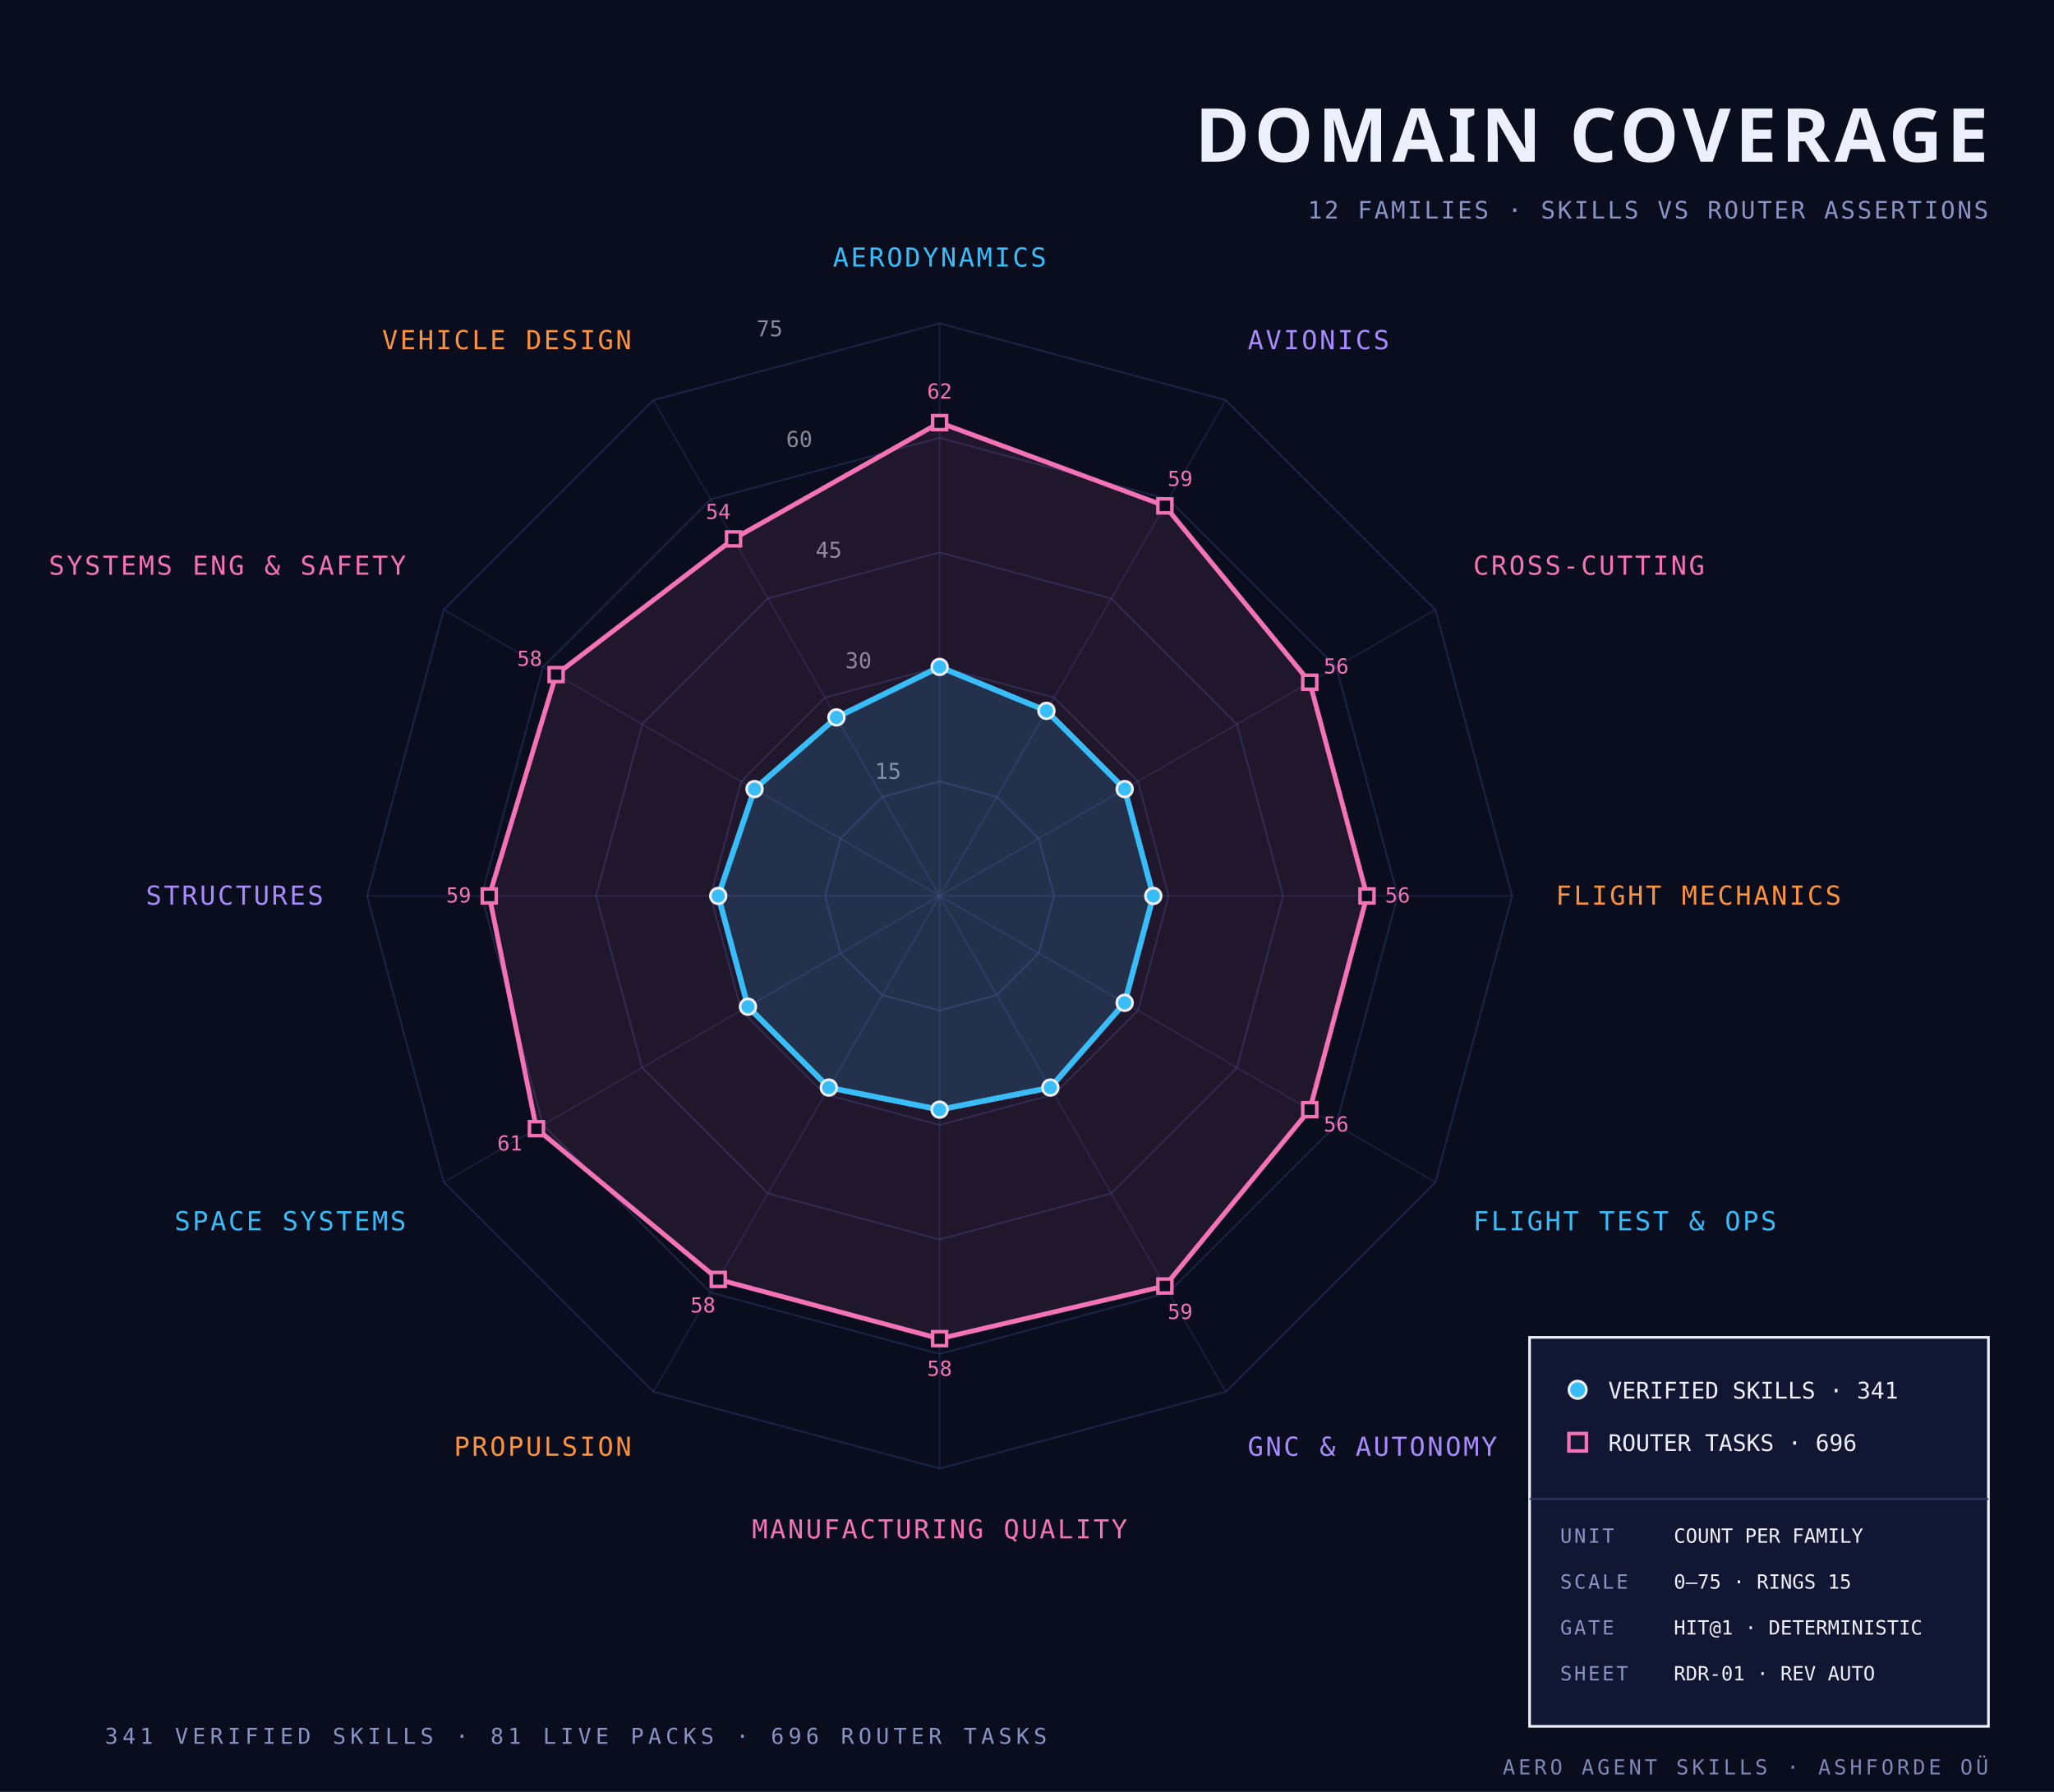
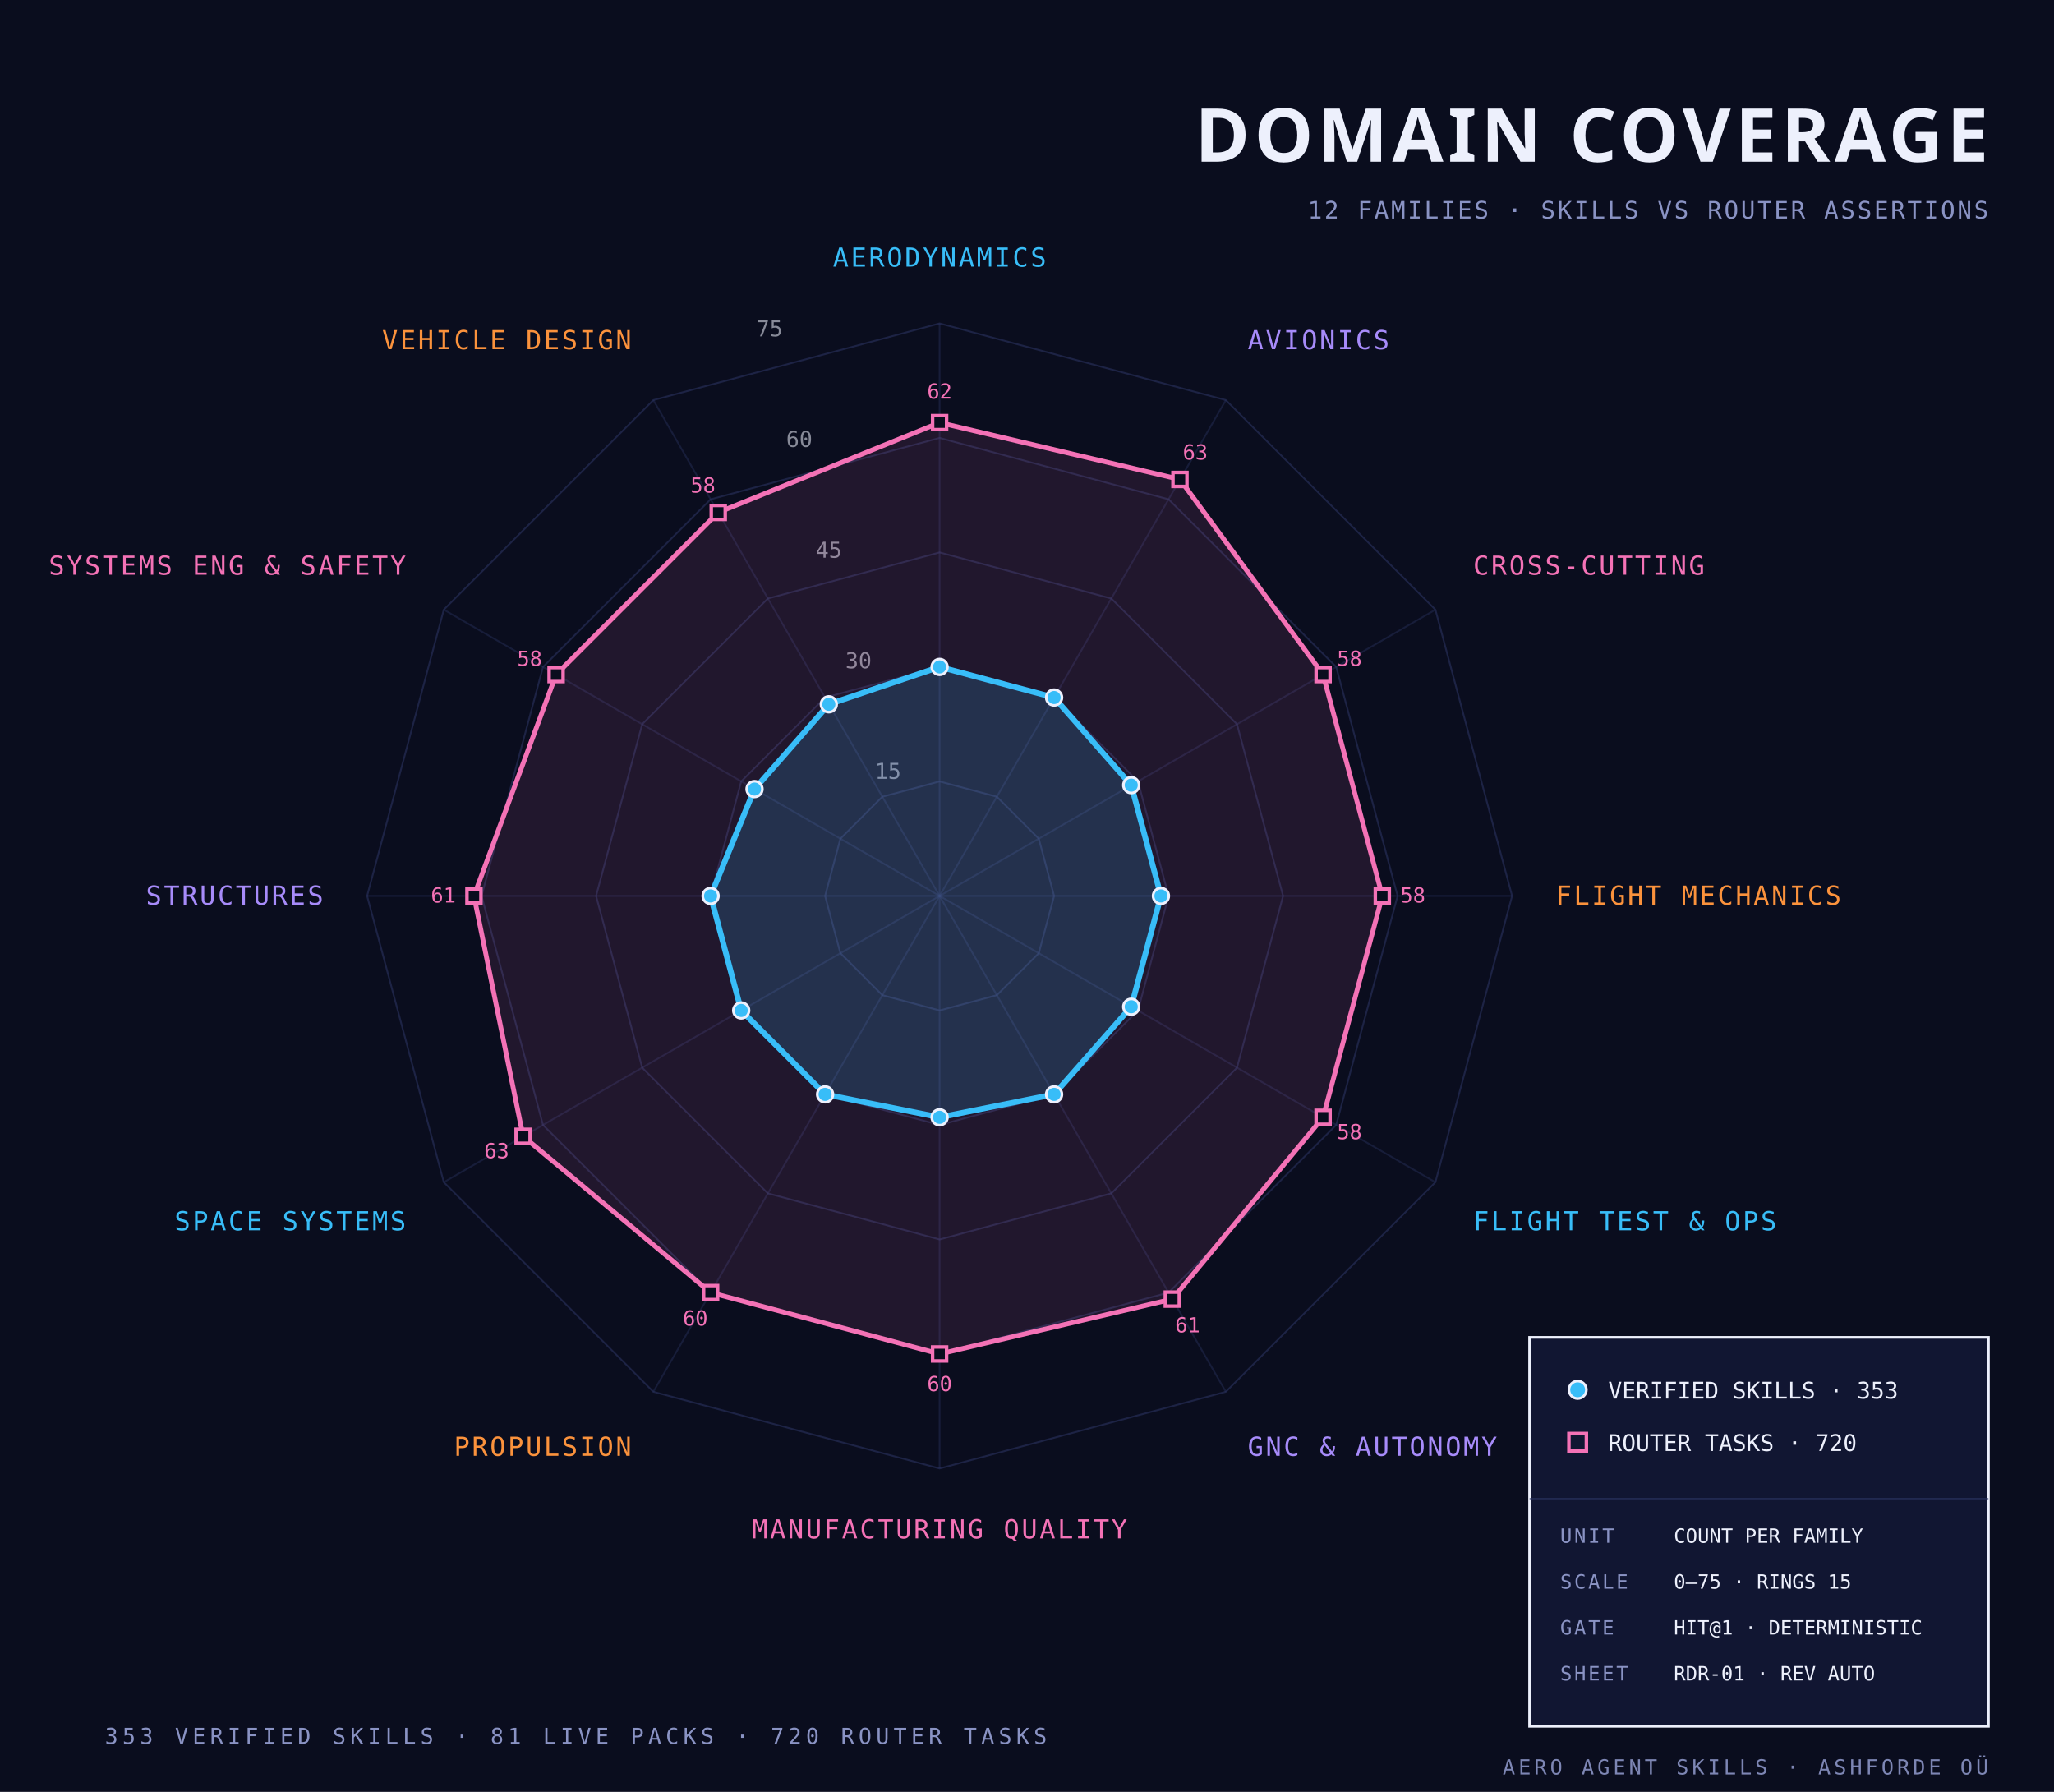
<svg xmlns="http://www.w3.org/2000/svg" width="940" height="820" viewBox="0 0 940 820">
  <style>
    .mono { font-family: "JetBrains Mono", "IBM Plex Mono", "Menlo", monospace; }
    .cond { font-family: "Barlow Condensed", "DIN Condensed", "Arial Narrow", sans-serif; font-weight: 700; text-transform: uppercase; }
    .serif { font-family: "Instrument Serif", Georgia, serif; font-style: italic; }
  </style>
  <rect width="940" height="820" fill="#0a0d1e" />
  <polygon points="430.0,357.6 456.2,364.6 475.4,383.8 482.4,410.0 475.4,436.2 456.2,455.4 430.0,462.4 403.8,455.4 384.6,436.2 377.6,410.0 384.6,383.8 403.8,364.6" fill="none" stroke="#2c3564" stroke-width="0.8" stroke-opacity="0.55" />
  <polygon points="430.0,305.2 482.4,319.2 520.8,357.6 534.8,410.0 520.8,462.4 482.4,500.8 430.0,514.8 377.6,500.8 339.2,462.4 325.2,410.0 339.2,357.6 377.6,319.2" fill="none" stroke="#2c3564" stroke-width="0.8" stroke-opacity="0.55" />
  <polygon points="430.0,252.8 508.6,273.9 566.1,331.4 587.2,410.0 566.1,488.6 508.6,546.1 430.0,567.2 351.4,546.1 293.9,488.6 272.8,410.0 293.9,331.4 351.4,273.9" fill="none" stroke="#2c3564" stroke-width="0.8" stroke-opacity="0.55" />
  <polygon points="430.0,200.4 534.8,228.5 611.5,305.2 639.6,410.0 611.5,514.8 534.8,591.5 430.0,619.6 325.2,591.5 248.5,514.8 220.4,410.0 248.5,305.2 325.2,228.5" fill="none" stroke="#2c3564" stroke-width="0.8" stroke-opacity="0.55" />
  <polygon points="430.0,148.0 561.0,183.1 656.9,279.0 692.0,410.0 656.9,541.0 561.0,636.9 430.0,672.0 299.0,636.9 203.1,541.0 168.0,410.0 203.1,279.0 299.0,183.1" fill="none" stroke="#2c3564" stroke-width="0.8" stroke-opacity="0.55" />
  <line x1="430" y1="410" x2="430.0" y2="148.0" stroke="#2c3564" stroke-width="0.8" stroke-opacity="0.4" />
  <line x1="430" y1="410" x2="561.0" y2="183.1" stroke="#2c3564" stroke-width="0.8" stroke-opacity="0.4" />
  <line x1="430" y1="410" x2="656.9" y2="279.0" stroke="#2c3564" stroke-width="0.8" stroke-opacity="0.4" />
  <line x1="430" y1="410" x2="692.0" y2="410.0" stroke="#2c3564" stroke-width="0.8" stroke-opacity="0.4" />
  <line x1="430" y1="410" x2="656.9" y2="541.0" stroke="#2c3564" stroke-width="0.8" stroke-opacity="0.4" />
  <line x1="430" y1="410" x2="561.0" y2="636.9" stroke="#2c3564" stroke-width="0.8" stroke-opacity="0.4" />
  <line x1="430" y1="410" x2="430.0" y2="672.0" stroke="#2c3564" stroke-width="0.8" stroke-opacity="0.4" />
  <line x1="430" y1="410" x2="299.0" y2="636.9" stroke="#2c3564" stroke-width="0.8" stroke-opacity="0.4" />
  <line x1="430" y1="410" x2="203.1" y2="541.0" stroke="#2c3564" stroke-width="0.8" stroke-opacity="0.4" />
  <line x1="430" y1="410" x2="168.0" y2="410.0" stroke="#2c3564" stroke-width="0.8" stroke-opacity="0.4" />
  <line x1="430" y1="410" x2="203.1" y2="279.0" stroke="#2c3564" stroke-width="0.8" stroke-opacity="0.4" />
  <line x1="430" y1="410" x2="299.0" y2="183.1" stroke="#2c3564" stroke-width="0.8" stroke-opacity="0.4" />
  <text class="mono" x="412.4" y="356.4" text-anchor="end" font-size="10" fill="#edf0fc" opacity="0.55">15</text>
  <text class="mono" x="398.9" y="305.8" text-anchor="end" font-size="10" fill="#edf0fc" opacity="0.55">30</text>
  <text class="mono" x="385.3" y="255.2" text-anchor="end" font-size="10" fill="#edf0fc" opacity="0.55">45</text>
  <text class="mono" x="371.8" y="204.5" text-anchor="end" font-size="10" fill="#edf0fc" opacity="0.55">60</text>
  <text class="mono" x="358.2" y="153.9" text-anchor="end" font-size="10" fill="#edf0fc" opacity="0.55">75</text>
  <text class="mono" x="430.0" y="122.0" text-anchor="middle" font-size="12" fill="#38bdf8" letter-spacing="1">AERODYNAMICS</text>
  <text class="mono" x="571.0" y="159.8" text-anchor="start" font-size="12" fill="#a78bfa" letter-spacing="1">AVIONICS</text>
  <text class="mono" x="674.2" y="263.0" text-anchor="start" font-size="12" fill="#f472b6" letter-spacing="1">CROSS-CUTTING</text>
  <text class="mono" x="712.0" y="414.0" text-anchor="start" font-size="12" fill="#fb923c" letter-spacing="1">FLIGHT MECHANICS</text>
  <text class="mono" x="674.2" y="563.0" text-anchor="start" font-size="12" fill="#38bdf8" letter-spacing="1">FLIGHT TEST &amp; OPS</text>
  <text class="mono" x="571.0" y="666.2" text-anchor="start" font-size="12" fill="#a78bfa" letter-spacing="1">GNC &amp; AUTONOMY</text>
  <text class="mono" x="430.0" y="704.0" text-anchor="middle" font-size="12" fill="#f472b6" letter-spacing="1">MANUFACTURING QUALITY</text>
  <text class="mono" x="289.0" y="666.2" text-anchor="end" font-size="12" fill="#fb923c" letter-spacing="1">PROPULSION</text>
  <text class="mono" x="185.8" y="563.0" text-anchor="end" font-size="12" fill="#38bdf8" letter-spacing="1">SPACE SYSTEMS</text>
  <text class="mono" x="148.0" y="414.0" text-anchor="end" font-size="12" fill="#a78bfa" letter-spacing="1">STRUCTURES</text>
  <text class="mono" x="185.8" y="263.0" text-anchor="end" font-size="12" fill="#f472b6" letter-spacing="1">SYSTEMS ENG &amp; SAFETY</text>
  <text class="mono" x="289.0" y="159.8" text-anchor="end" font-size="12" fill="#fb923c" letter-spacing="1">VEHICLE DESIGN</text>
-   <polygon points="430.0,193.4 533.1,231.5 599.4,312.2 625.6,410.0 599.4,507.8 533.1,588.5 430.0,612.6 328.7,585.5 245.5,516.5 223.9,410.0 254.5,308.7 335.7,246.6" fill="#f472b6" fill-opacity="0.10" stroke="#f472b6" stroke-width="2.2" />
+   <polygon points="430.0,193.4 540.0,219.4 605.5,308.7 632.6,410.0 605.5,511.3 536.5,594.5 430.0,619.6 325.2,591.5 239.4,520.0 216.9,410.0 254.5,308.7 328.7,234.5" fill="#f472b6" fill-opacity="0.10" stroke="#f472b6" stroke-width="2.2" />
  <rect x="426.8" y="190.2" width="6.4" height="6.4" fill="#0a0d1e" stroke="#f472b6" stroke-width="1.6" />
-   <rect x="529.9" y="228.3" width="6.4" height="6.4" fill="#0a0d1e" stroke="#f472b6" stroke-width="1.6" />
-   <rect x="596.2" y="309.0" width="6.4" height="6.4" fill="#0a0d1e" stroke="#f472b6" stroke-width="1.6" />
-   <rect x="622.4" y="406.8" width="6.4" height="6.4" fill="#0a0d1e" stroke="#f472b6" stroke-width="1.6" />
-   <rect x="596.2" y="504.6" width="6.4" height="6.4" fill="#0a0d1e" stroke="#f472b6" stroke-width="1.6" />
-   <rect x="529.9" y="585.3" width="6.4" height="6.4" fill="#0a0d1e" stroke="#f472b6" stroke-width="1.6" />
-   <rect x="426.8" y="609.4" width="6.4" height="6.4" fill="#0a0d1e" stroke="#f472b6" stroke-width="1.6" />
-   <rect x="325.5" y="582.3" width="6.4" height="6.4" fill="#0a0d1e" stroke="#f472b6" stroke-width="1.6" />
-   <rect x="242.3" y="513.3" width="6.4" height="6.4" fill="#0a0d1e" stroke="#f472b6" stroke-width="1.6" />
-   <rect x="220.7" y="406.8" width="6.4" height="6.4" fill="#0a0d1e" stroke="#f472b6" stroke-width="1.6" />
+   <rect x="536.8" y="216.2" width="6.4" height="6.4" fill="#0a0d1e" stroke="#f472b6" stroke-width="1.6" />
+   <rect x="602.3" y="305.5" width="6.4" height="6.4" fill="#0a0d1e" stroke="#f472b6" stroke-width="1.6" />
+   <rect x="629.4" y="406.8" width="6.4" height="6.4" fill="#0a0d1e" stroke="#f472b6" stroke-width="1.6" />
+   <rect x="602.3" y="508.1" width="6.4" height="6.4" fill="#0a0d1e" stroke="#f472b6" stroke-width="1.6" />
+   <rect x="533.3" y="591.3" width="6.4" height="6.4" fill="#0a0d1e" stroke="#f472b6" stroke-width="1.6" />
+   <rect x="426.8" y="616.4" width="6.4" height="6.4" fill="#0a0d1e" stroke="#f472b6" stroke-width="1.6" />
+   <rect x="322.0" y="588.3" width="6.4" height="6.4" fill="#0a0d1e" stroke="#f472b6" stroke-width="1.6" />
+   <rect x="236.2" y="516.8" width="6.4" height="6.4" fill="#0a0d1e" stroke="#f472b6" stroke-width="1.6" />
+   <rect x="213.7" y="406.8" width="6.4" height="6.4" fill="#0a0d1e" stroke="#f472b6" stroke-width="1.6" />
  <rect x="251.3" y="305.5" width="6.4" height="6.4" fill="#0a0d1e" stroke="#f472b6" stroke-width="1.6" />
-   <rect x="332.5" y="243.4" width="6.4" height="6.4" fill="#0a0d1e" stroke="#f472b6" stroke-width="1.6" />
-   <polygon points="430.0,305.2 478.9,325.3 514.7,361.1 527.8,410.0 514.7,458.9 480.7,497.7 430.0,507.8 379.3,497.7 342.3,460.7 328.7,410.0 345.3,361.1 382.8,328.3" fill="#38bdf8" fill-opacity="0.16" stroke="#38bdf8" stroke-width="2.6" />
+   <rect x="325.5" y="231.3" width="6.4" height="6.4" fill="#0a0d1e" stroke="#f472b6" stroke-width="1.6" />
+   <polygon points="430.0,305.2 482.4,319.2 517.7,359.3 531.3,410.0 517.7,460.7 482.4,500.8 430.0,511.3 377.6,500.8 339.2,462.4 325.2,410.0 345.3,361.1 379.3,322.3" fill="#38bdf8" fill-opacity="0.16" stroke="#38bdf8" stroke-width="2.6" />
  <circle cx="430.0" cy="305.2" r="3.6" fill="#38bdf8" stroke="#edf0fc" stroke-width="1.2" />
-   <circle cx="478.9" cy="325.3" r="3.6" fill="#38bdf8" stroke="#edf0fc" stroke-width="1.2" />
-   <circle cx="514.7" cy="361.1" r="3.6" fill="#38bdf8" stroke="#edf0fc" stroke-width="1.2" />
-   <circle cx="527.8" cy="410.0" r="3.6" fill="#38bdf8" stroke="#edf0fc" stroke-width="1.2" />
-   <circle cx="514.7" cy="458.9" r="3.6" fill="#38bdf8" stroke="#edf0fc" stroke-width="1.2" />
-   <circle cx="480.7" cy="497.7" r="3.6" fill="#38bdf8" stroke="#edf0fc" stroke-width="1.2" />
-   <circle cx="430.0" cy="507.8" r="3.6" fill="#38bdf8" stroke="#edf0fc" stroke-width="1.2" />
-   <circle cx="379.3" cy="497.7" r="3.6" fill="#38bdf8" stroke="#edf0fc" stroke-width="1.2" />
-   <circle cx="342.3" cy="460.7" r="3.6" fill="#38bdf8" stroke="#edf0fc" stroke-width="1.2" />
-   <circle cx="328.7" cy="410.0" r="3.6" fill="#38bdf8" stroke="#edf0fc" stroke-width="1.2" />
+   <circle cx="482.4" cy="319.2" r="3.6" fill="#38bdf8" stroke="#edf0fc" stroke-width="1.2" />
+   <circle cx="517.7" cy="359.3" r="3.6" fill="#38bdf8" stroke="#edf0fc" stroke-width="1.2" />
+   <circle cx="531.3" cy="410.0" r="3.6" fill="#38bdf8" stroke="#edf0fc" stroke-width="1.2" />
+   <circle cx="517.7" cy="460.7" r="3.6" fill="#38bdf8" stroke="#edf0fc" stroke-width="1.2" />
+   <circle cx="482.4" cy="500.8" r="3.6" fill="#38bdf8" stroke="#edf0fc" stroke-width="1.2" />
+   <circle cx="430.0" cy="511.3" r="3.6" fill="#38bdf8" stroke="#edf0fc" stroke-width="1.2" />
+   <circle cx="377.6" cy="500.8" r="3.6" fill="#38bdf8" stroke="#edf0fc" stroke-width="1.2" />
+   <circle cx="339.2" cy="462.4" r="3.6" fill="#38bdf8" stroke="#edf0fc" stroke-width="1.2" />
+   <circle cx="325.2" cy="410.0" r="3.6" fill="#38bdf8" stroke="#edf0fc" stroke-width="1.2" />
  <circle cx="345.3" cy="361.1" r="3.6" fill="#38bdf8" stroke="#edf0fc" stroke-width="1.2" />
-   <circle cx="382.8" cy="328.3" r="3.6" fill="#38bdf8" stroke="#edf0fc" stroke-width="1.2" />
+   <circle cx="379.3" cy="322.3" r="3.6" fill="#38bdf8" stroke="#edf0fc" stroke-width="1.2" />
  <text class="mono" x="430.0" y="182.4" text-anchor="middle" font-size="9.5" fill="#f472b6">62</text>
-   <text class="mono" x="540.1" y="222.4" text-anchor="middle" font-size="9.5" fill="#f472b6">59</text>
-   <text class="mono" x="611.5" y="308.2" text-anchor="middle" font-size="9.5" fill="#f472b6">56</text>
-   <text class="mono" x="639.6" y="413.0" text-anchor="middle" font-size="9.5" fill="#f472b6">56</text>
-   <text class="mono" x="611.5" y="517.8" text-anchor="middle" font-size="9.5" fill="#f472b6">56</text>
-   <text class="mono" x="540.1" y="603.6" text-anchor="middle" font-size="9.5" fill="#f472b6">59</text>
-   <text class="mono" x="430.0" y="629.6" text-anchor="middle" font-size="9.5" fill="#f472b6">58</text>
-   <text class="mono" x="321.7" y="600.6" text-anchor="middle" font-size="9.5" fill="#f472b6">58</text>
-   <text class="mono" x="233.3" y="526.5" text-anchor="middle" font-size="9.5" fill="#f472b6">61</text>
-   <text class="mono" x="209.9" y="413.0" text-anchor="middle" font-size="9.5" fill="#f472b6">59</text>
+   <text class="mono" x="547.0" y="210.3" text-anchor="middle" font-size="9.5" fill="#f472b6">63</text>
+   <text class="mono" x="617.6" y="304.7" text-anchor="middle" font-size="9.5" fill="#f472b6">58</text>
+   <text class="mono" x="646.6" y="413.0" text-anchor="middle" font-size="9.5" fill="#f472b6">58</text>
+   <text class="mono" x="617.6" y="521.3" text-anchor="middle" font-size="9.5" fill="#f472b6">58</text>
+   <text class="mono" x="543.5" y="609.7" text-anchor="middle" font-size="9.5" fill="#f472b6">61</text>
+   <text class="mono" x="430.0" y="636.6" text-anchor="middle" font-size="9.5" fill="#f472b6">60</text>
+   <text class="mono" x="318.2" y="606.6" text-anchor="middle" font-size="9.5" fill="#f472b6">60</text>
+   <text class="mono" x="227.3" y="530.0" text-anchor="middle" font-size="9.5" fill="#f472b6">63</text>
+   <text class="mono" x="202.9" y="413.0" text-anchor="middle" font-size="9.5" fill="#f472b6">61</text>
  <text class="mono" x="242.4" y="304.7" text-anchor="middle" font-size="9.5" fill="#f472b6">58</text>
-   <text class="mono" x="328.7" y="237.5" text-anchor="middle" font-size="9.5" fill="#f472b6">54</text>
+   <text class="mono" x="321.7" y="225.4" text-anchor="middle" font-size="9.5" fill="#f472b6">58</text>
  <text class="cond" x="910.0" y="74.0" text-anchor="end" font-size="34" fill="#edf0fc" letter-spacing="2">DOMAIN COVERAGE</text>
  <text class="mono" x="910.0" y="100.0" text-anchor="end" font-size="11" fill="#8a93c4" letter-spacing="1">12 FAMILIES · SKILLS VS ROUTER ASSERTIONS</text>
  <rect x="700" y="612" width="210" height="178" fill="#111632" stroke="#edf0fc" stroke-width="1.2" />
  <line x1="700" y1="686" x2="910" y2="686" stroke="#2c3564" stroke-width="0.8" />
  <circle cx="722" cy="636" r="4" fill="#38bdf8" stroke="#edf0fc" stroke-width="1.2" />
-   <text class="mono" x="736.0" y="640.0" text-anchor="start" font-size="10.5" fill="#edf0fc">VERIFIED SKILLS · 341</text>
+   <text class="mono" x="736.0" y="640.0" text-anchor="start" font-size="10.5" fill="#edf0fc">VERIFIED SKILLS · 353</text>
  <rect x="718" y="656" width="8" height="8" fill="none" stroke="#f472b6" stroke-width="1.6" />
-   <text class="mono" x="736.0" y="664.0" text-anchor="start" font-size="10.5" fill="#edf0fc">ROUTER TASKS · 696</text>
+   <text class="mono" x="736.0" y="664.0" text-anchor="start" font-size="10.5" fill="#edf0fc">ROUTER TASKS · 720</text>
  <text class="mono" x="714.0" y="706.0" text-anchor="start" font-size="9" fill="#8a93c4" letter-spacing="1">UNIT</text>
  <text class="mono" x="766.0" y="706.0" text-anchor="start" font-size="9" fill="#edf0fc">COUNT PER FAMILY</text>
  <text class="mono" x="714.0" y="727.0" text-anchor="start" font-size="9" fill="#8a93c4" letter-spacing="1">SCALE</text>
  <text class="mono" x="766.0" y="727.0" text-anchor="start" font-size="9" fill="#edf0fc">0–75 · RINGS 15</text>
  <text class="mono" x="714.0" y="748.0" text-anchor="start" font-size="9" fill="#8a93c4" letter-spacing="1">GATE</text>
  <text class="mono" x="766.0" y="748.0" text-anchor="start" font-size="9" fill="#edf0fc">HIT@1 · DETERMINISTIC</text>
  <text class="mono" x="714.0" y="769.0" text-anchor="start" font-size="9" fill="#8a93c4" letter-spacing="1">SHEET</text>
  <text class="mono" x="766.0" y="769.0" text-anchor="start" font-size="9" fill="#edf0fc">RDR-01 · REV AUTO</text>
-   <text class="mono" x="48.0" y="798.0" text-anchor="start" font-size="10" fill="#8a93c4" letter-spacing="2">341 VERIFIED SKILLS · 81 LIVE PACKS · 696 ROUTER TASKS</text>
+   <text class="mono" x="48.0" y="798.0" text-anchor="start" font-size="10" fill="#8a93c4" letter-spacing="2">353 VERIFIED SKILLS · 81 LIVE PACKS · 720 ROUTER TASKS</text>
  <text class="mono" x="910.0" y="812.0" text-anchor="end" font-size="9.5" fill="#8a93c4" letter-spacing="1.5" opacity="0.9">AERO AGENT SKILLS · ASHFORDE OÜ</text>
</svg>
